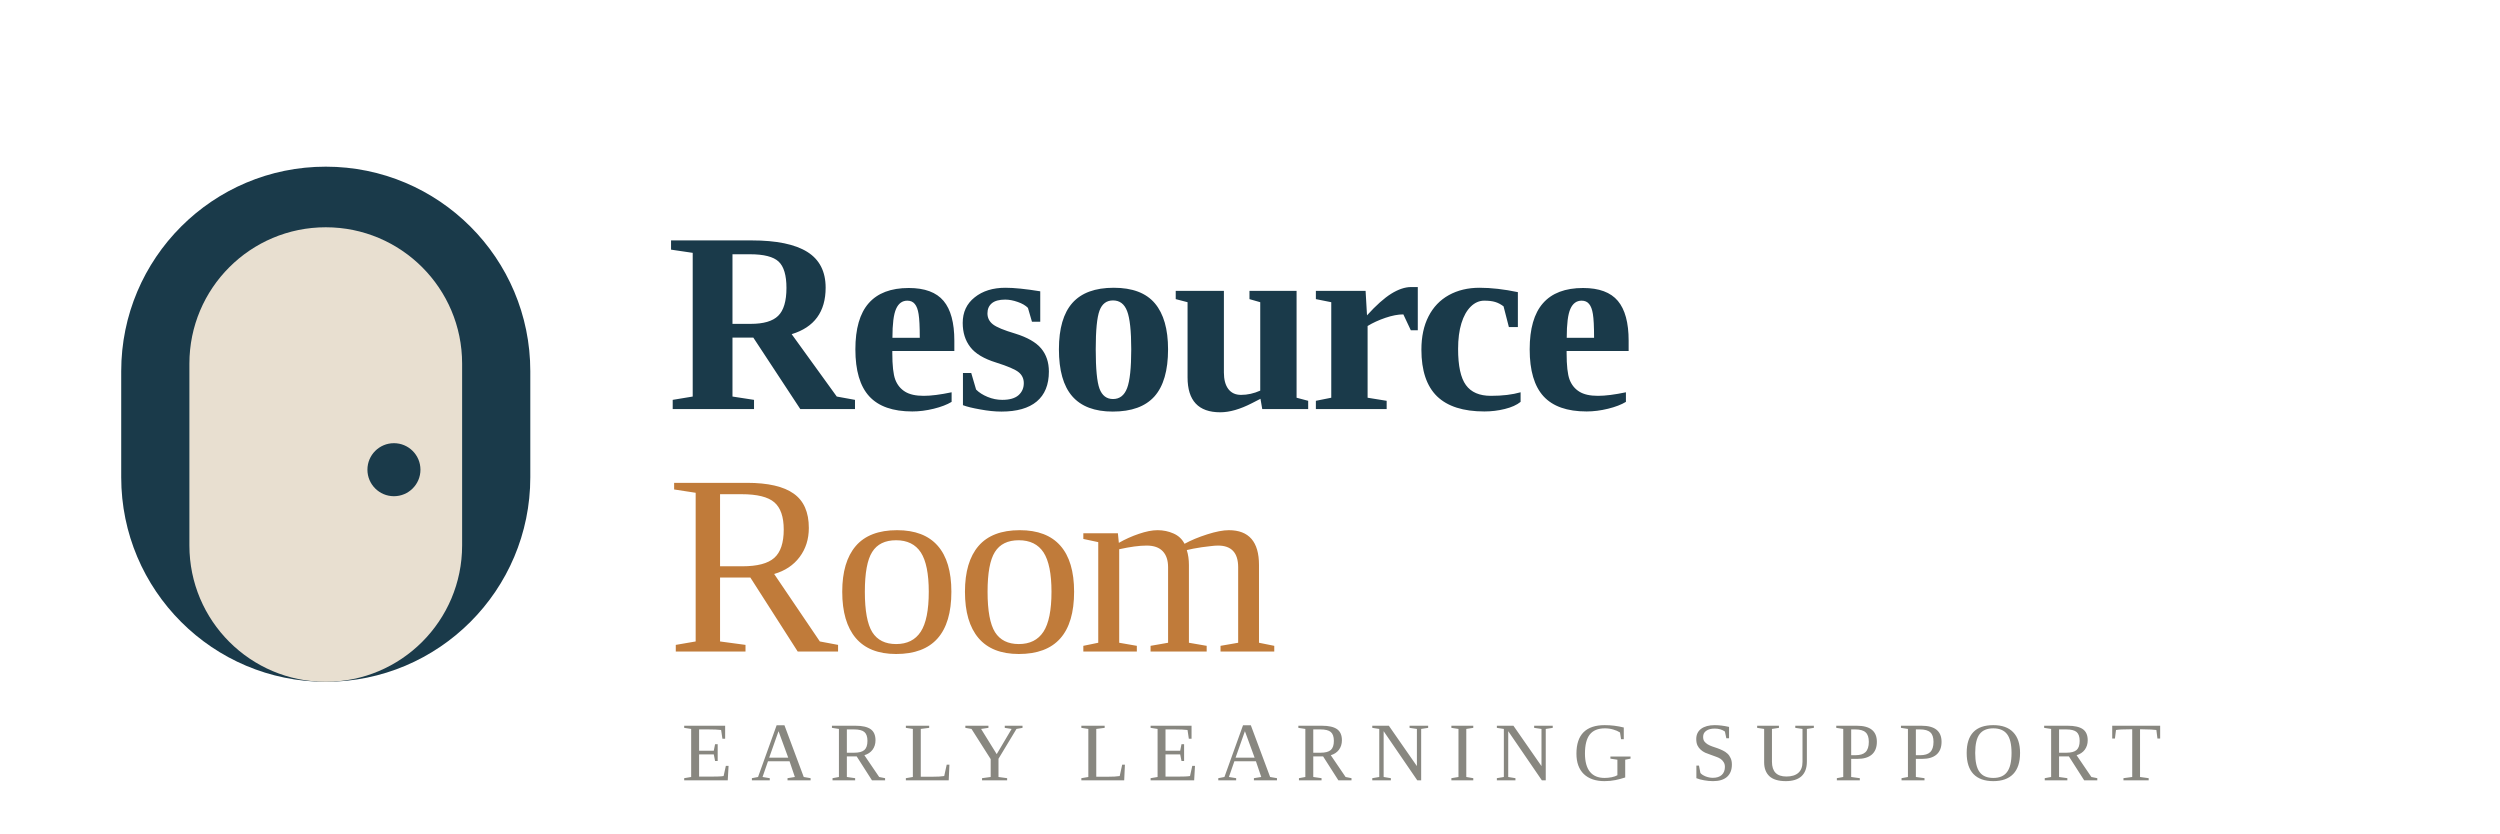
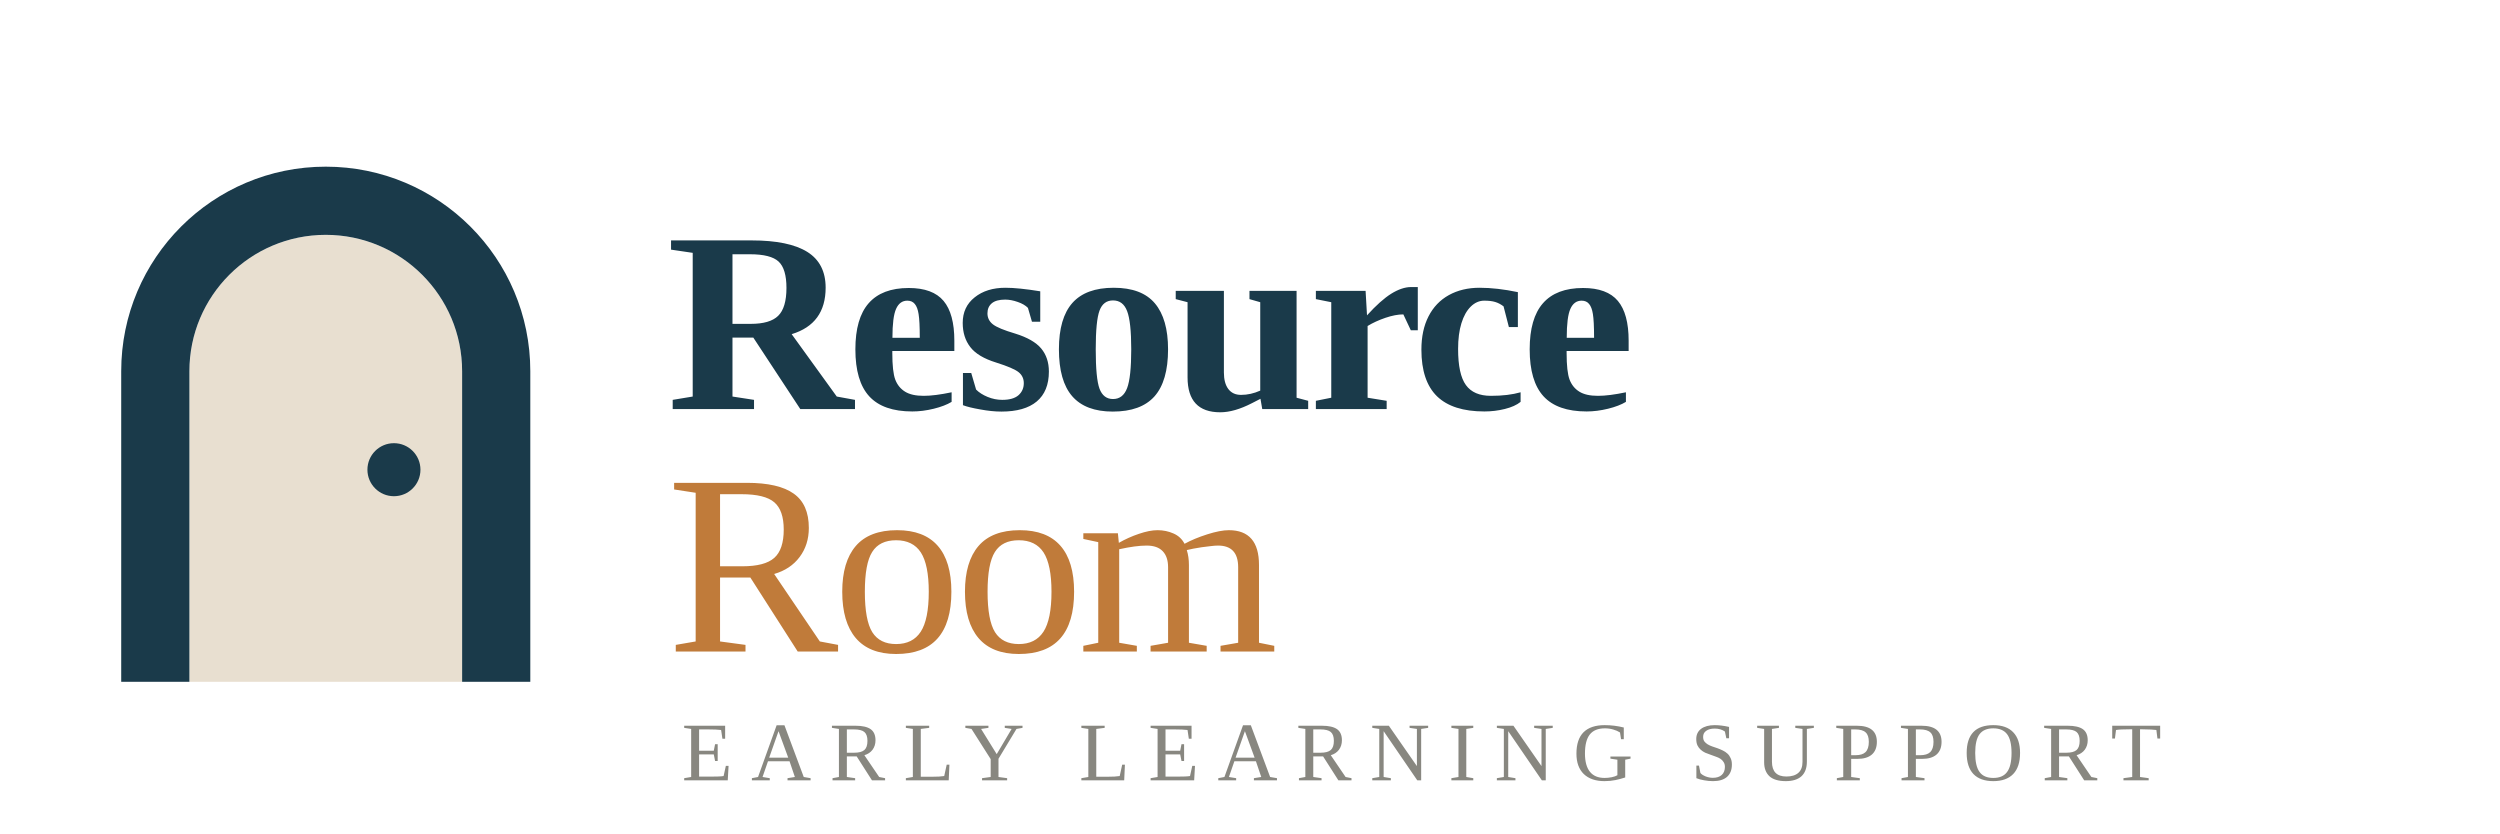
<svg xmlns="http://www.w3.org/2000/svg" width="330" height="110" viewBox="0 0 330 110" role="img">
-   <rect x="16" y="22" width="54" height="68" rx="27" fill="#1A3A4A" />
-   <rect x="25" y="30" width="36" height="60" rx="18" fill="#E8DFD0" />
+   <path d="M25 90 L25 49 A18 18 0 0 1 61 49 L61 90 Z" fill="#E8DFD0" />
+   <path d="M16 90 L16 49 A27 27 0 0 1 70 49 L70 90 L61 90 L61 49 A18 18 0 0 0 25 49 L25 90 Z" fill="#1A3A4A" />
  <circle cx="52" cy="62" r="3.5" fill="#1A3A4A" />
  <text x="88" y="54" font-family="Georgia, 'Times New Roman', serif" font-size="34" font-weight="700" fill="#1A3A4A" letter-spacing="-0.8">Resource</text>
  <text x="88" y="86" font-family="Georgia, 'Times New Roman', serif" font-size="34" font-weight="400" fill="#C07B3A" letter-spacing="-0.8">Room</text>
  <text x="90" y="103" font-family="Georgia, 'Times New Roman', serif" font-size="11" fill="#888780" letter-spacing="0.22em">EARLY LEARNING SUPPORT</text>
</svg>
